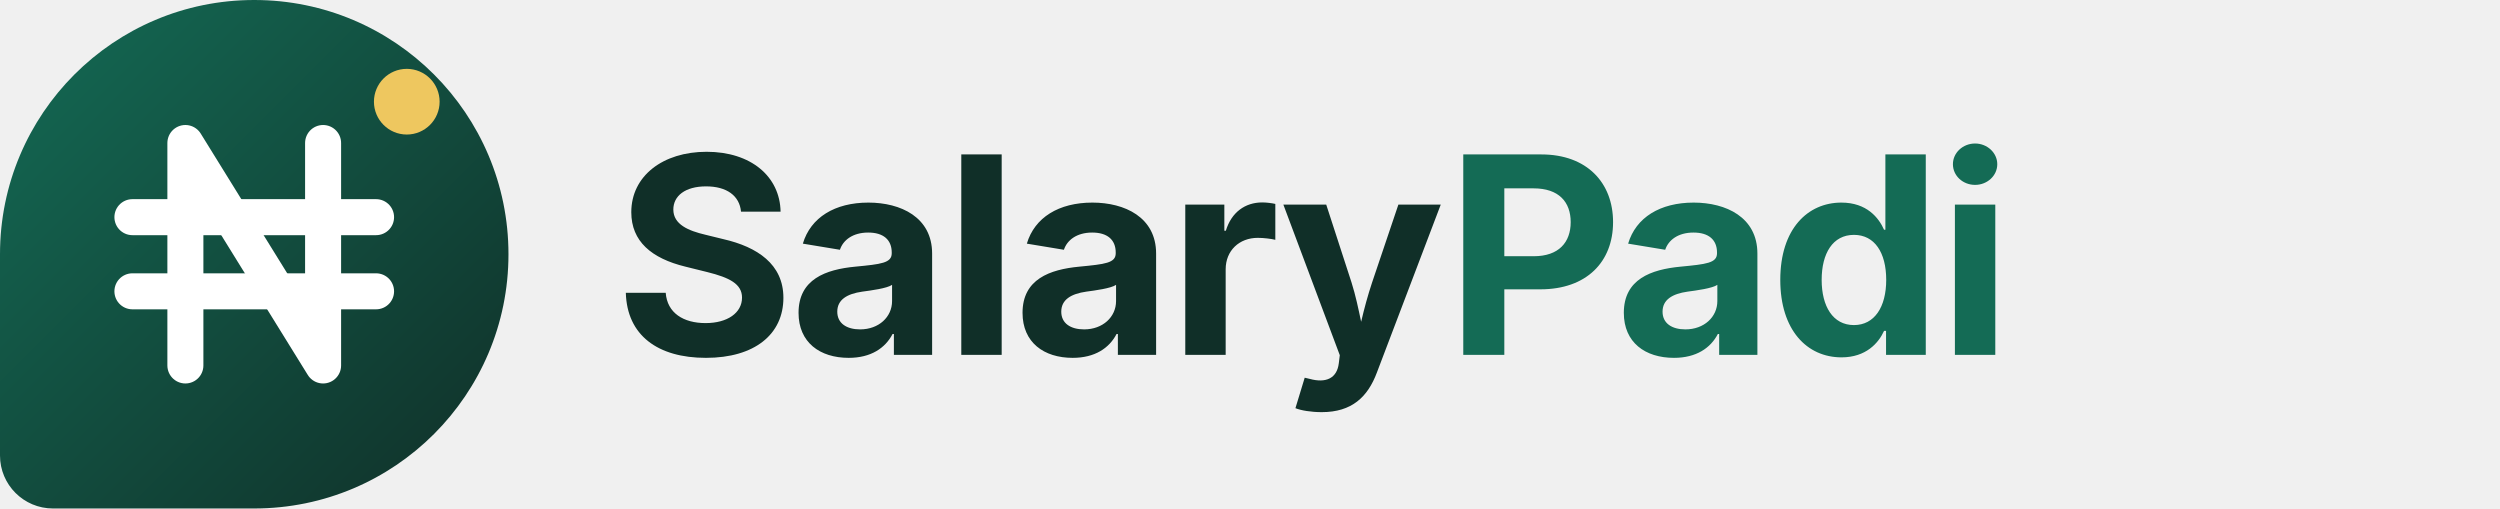
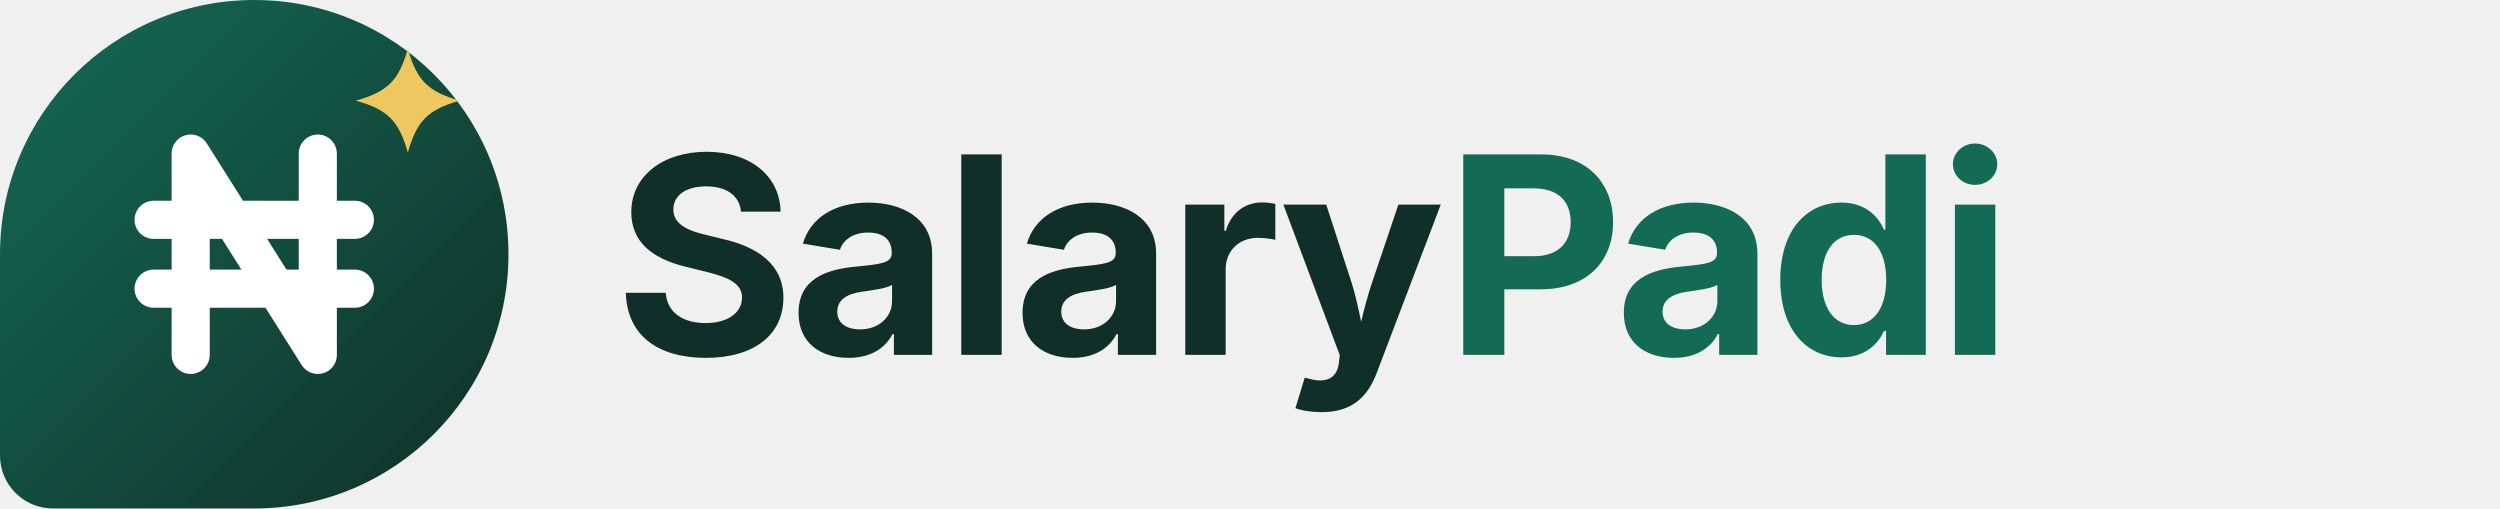
<svg xmlns="http://www.w3.org/2000/svg" viewBox="0 0 236 48" width="236" height="48" role="img" aria-label="SalaryPadi">
  <defs>
    <linearGradient id="sp-lockup" x1="0" y1="0" x2="1" y2="1">
      <stop offset="0" stop-color="#146b55" />
      <stop offset="1" stop-color="#102f28" />
    </linearGradient>
  </defs>
  <path d="M24 0 A24 24 0 0 1 48 24 A24 24 0 0 1 24 48 H5 A5 5 0 0 1 0 43 V24 A24 24 0 0 1 24 0 Z" fill="url(#sp-lockup)" />
-   <g stroke="#ffffff" stroke-width="3.4" stroke-linecap="round" stroke-linejoin="round" fill="none">
-     <path d="M17.5 34.5 V13.5 L30.5 34.5 V13.5" />
-     <path d="M12.5 20.5 H35.5" />
-     <path d="M12.5 27.5 H35.5" />
+   <g stroke="#ffffff" stroke-width="3.6" stroke-linecap="round" stroke-linejoin="round" fill="none">
+     <path d="M18 33.5 V14.5 L30 33.5 V14.5" />
+     <path d="M14.5 20.75 H33.5" />
+     <path d="M14.5 27.25 H33.5" />
  </g>
-   <circle cx="38.4" cy="9.6" r="3.1" fill="#eec75f" />
+   <path d="M38.5 4.6 C39.35 7.6 40.4 8.65 43.4 9.5 C40.4 10.35 39.35 11.4 38.5 14.4 C37.65 11.4 36.6 10.35 33.6 9.5 C36.6 8.65 37.65 7.6 38.5 4.6 Z" fill="#eec75f" />
  <text x="58" y="33.5" font-family="'Segoe UI', 'Inter', 'Helvetica Neue', Arial, sans-serif" font-size="26" font-weight="700" letter-spacing="-0.5" fill="#102f28">Salary<tspan fill="#146b55">Padi</tspan>
  </text>
</svg>
